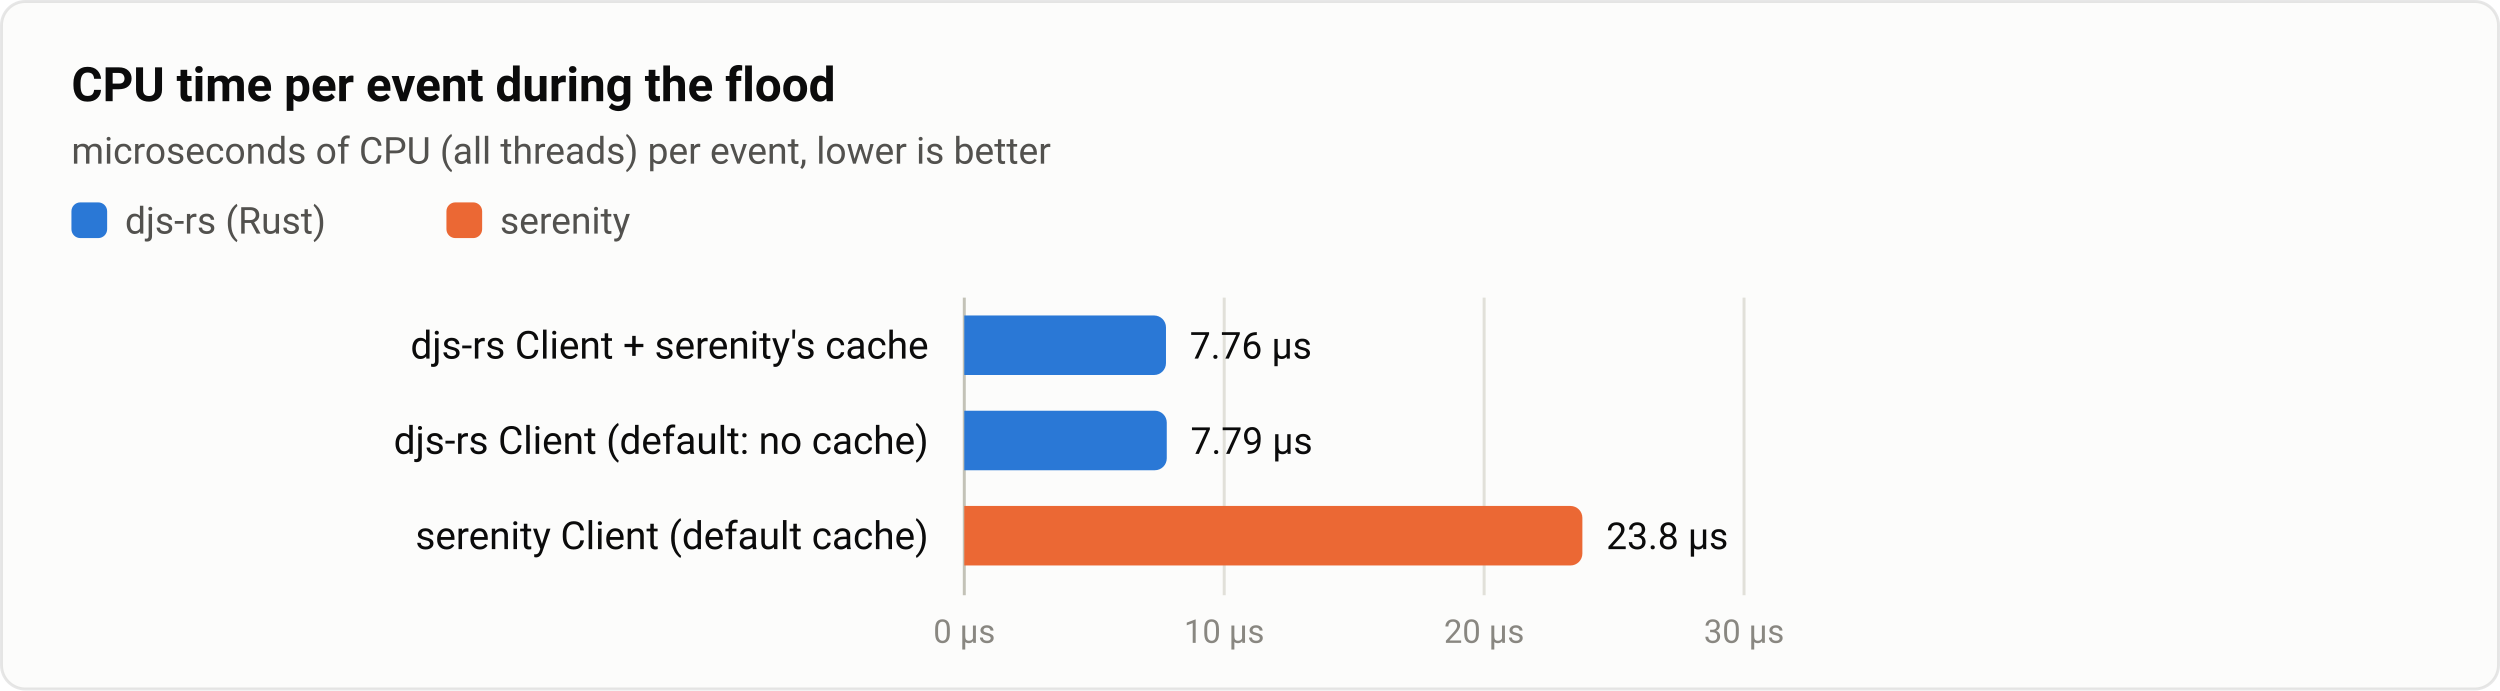
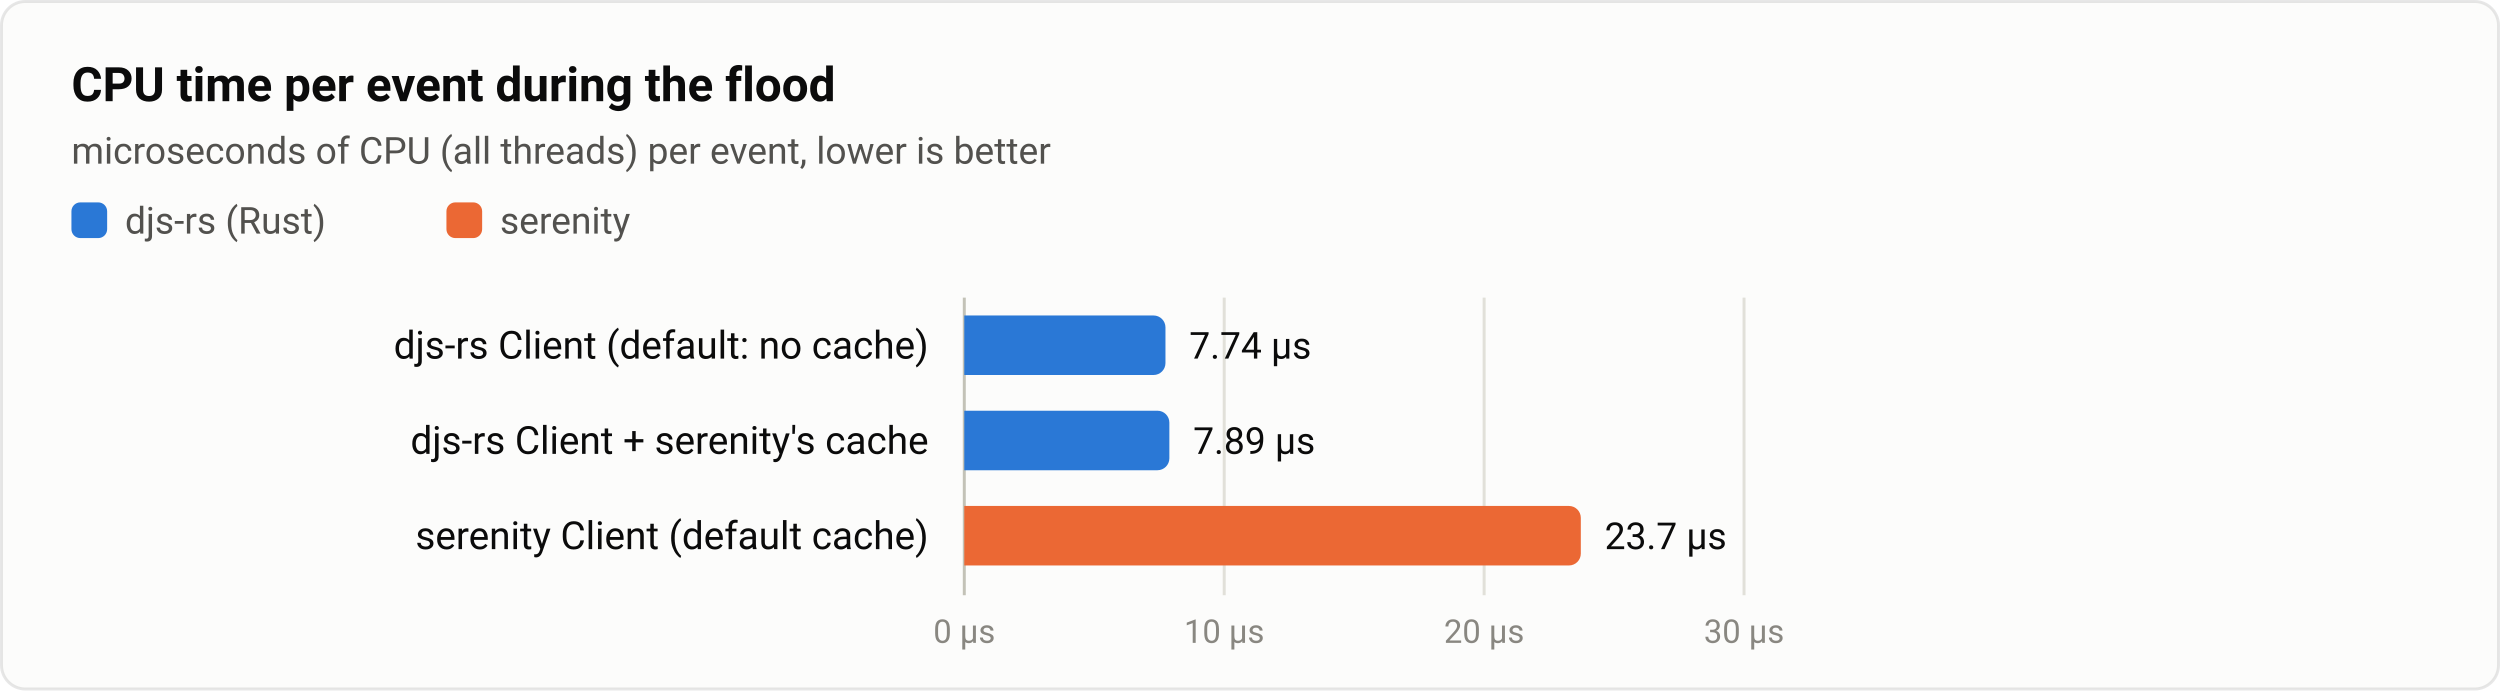
<svg xmlns="http://www.w3.org/2000/svg" width="840" height="232" viewBox="0 0 840 232" role="img" aria-labelledby="title desc" font-family="system-ui, -apple-system, &quot;Segoe UI&quot;, Roboto, sans-serif">
  <rect x="0.5" y="0.5" width="839" height="231" rx="8" fill="#fcfcfb" stroke="rgba(11,11,11,0.10)" />
  <text x="24" y="34" font-size="16" font-weight="600" fill="#0b0b0b">CPU time per event during the flood</text>
  <text x="24" y="55" font-size="12.5" fill="#52514e">microseconds of CPU (all threads) per event, lower is better</text>
  <rect x="24" y="68" width="12" height="12" rx="3" fill="#2a78d6" />
  <text x="42" y="78.5" font-size="12.5" fill="#52514e">djs-rs (Rust)</text>
  <rect x="150" y="68" width="12" height="12" rx="3" fill="#eb6834" />
  <text x="168" y="78.5" font-size="12.5" fill="#52514e">serenity</text>
  <line x1="324" y1="100" x2="324" y2="200" stroke="#c3c2b7" stroke-width="1" />
  <text x="324" y="216" font-size="11" text-anchor="middle" fill="#898781" style="font-variant-numeric: tabular-nums">0 µs</text>
  <line x1="411.333" y1="100" x2="411.333" y2="200" stroke="#e1e0d9" stroke-width="1" />
  <text x="411.333" y="216" font-size="11" text-anchor="middle" fill="#898781" style="font-variant-numeric: tabular-nums">10 µs</text>
  <line x1="498.667" y1="100" x2="498.667" y2="200" stroke="#e1e0d9" stroke-width="1" />
  <text x="498.667" y="216" font-size="11" text-anchor="middle" fill="#898781" style="font-variant-numeric: tabular-nums">20 µs</text>
  <line x1="586" y1="100" x2="586" y2="200" stroke="#e1e0d9" stroke-width="1" />
  <text x="586" y="216" font-size="11" text-anchor="middle" fill="#898781" style="font-variant-numeric: tabular-nums">30 µs</text>
-   <text x="312" y="120.5" font-size="13" text-anchor="end" fill="#0b0b0b">djs-rs Client + serenity's cache</text>
-   <path d="M324,106H387.771A4,4 0 0 1 391.771,110V122A4,4 0 0 1 387.771,126H324Z" fill="#2a78d6" />
-   <text x="399.771" y="120.5" font-size="12.5" fill="#0b0b0b" style="font-variant-numeric: tabular-nums">7.76 µs</text>
-   <text x="312" y="152.5" font-size="13" text-anchor="end" fill="#0b0b0b">djs-rs Client (default: no cache)</text>
-   <path d="M324,138H388.033A4,4 0 0 1 392.033,142V154A4,4 0 0 1 388.033,158H324Z" fill="#2a78d6" />
-   <text x="400.033" y="152.5" font-size="12.5" fill="#0b0b0b" style="font-variant-numeric: tabular-nums">7.79 µs</text>
+   <text x="312" y="120.5" font-size="13" text-anchor="end" fill="#0b0b0b">djs-rs Client (default: no cache)</text>
+   <path d="M324,106H387.596A4,4 0 0 1 391.596,110V122A4,4 0 0 1 387.596,126H324Z" fill="#2a78d6" />
+   <text x="399.596" y="120.5" font-size="12.5" fill="#0b0b0b" style="font-variant-numeric: tabular-nums">7.74 µs</text>
+   <text x="312" y="152.5" font-size="13" text-anchor="end" fill="#0b0b0b">djs-rs Client + serenity's cache</text>
+   <path d="M324,138H388.906A4,4 0 0 1 392.906,142V154A4,4 0 0 1 388.906,158H324Z" fill="#2a78d6" />
+   <text x="400.906" y="152.5" font-size="12.5" fill="#0b0b0b" style="font-variant-numeric: tabular-nums">7.89 µs</text>
  <text x="312" y="184.5" font-size="13" text-anchor="end" fill="#0b0b0b">serenity Client (default cache)</text>
-   <path d="M324,170H527.679A4,4 0 0 1 531.679,174V186A4,4 0 0 1 527.679,190H324Z" fill="#eb6834" />
-   <text x="539.679" y="184.5" font-size="12.5" fill="#0b0b0b" style="font-variant-numeric: tabular-nums">23.8 µs</text>
+   <path d="M324,170H527.155A4,4 0 0 1 531.155,174V186A4,4 0 0 1 527.155,190H324Z" fill="#eb6834" />
+   <text x="539.155" y="184.5" font-size="12.5" fill="#0b0b0b" style="font-variant-numeric: tabular-nums">23.7 µs</text>
</svg>
